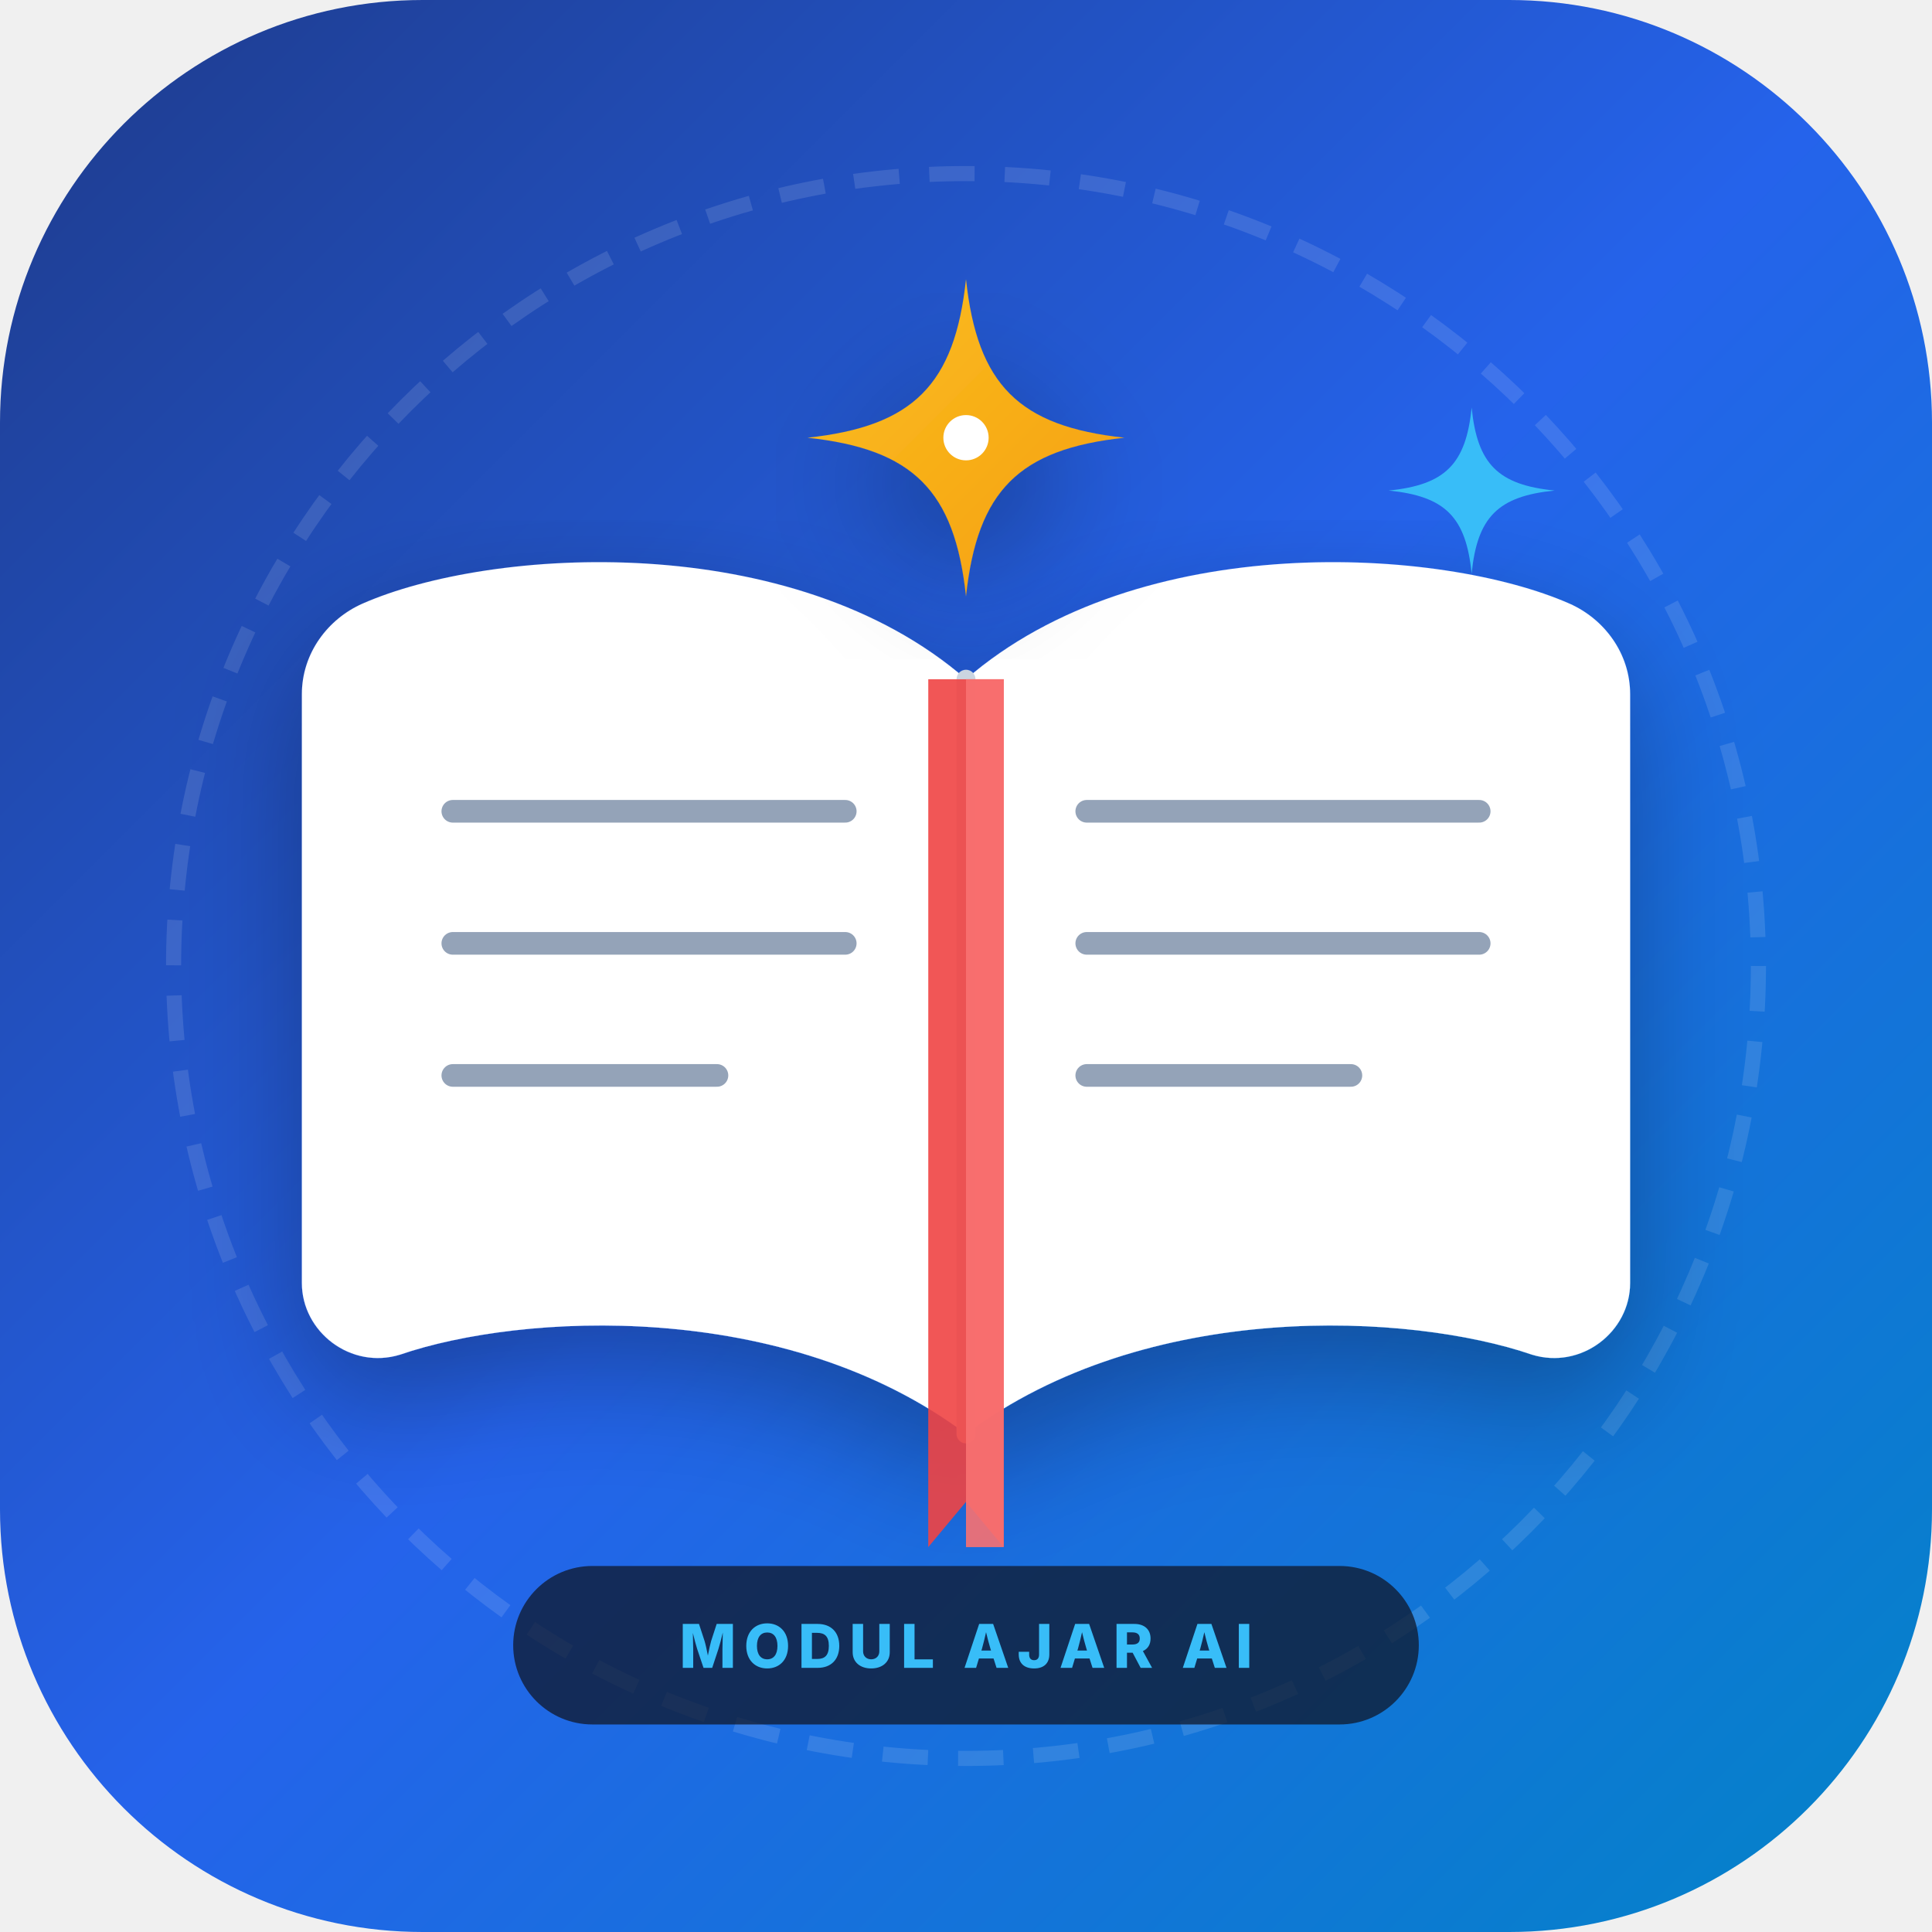
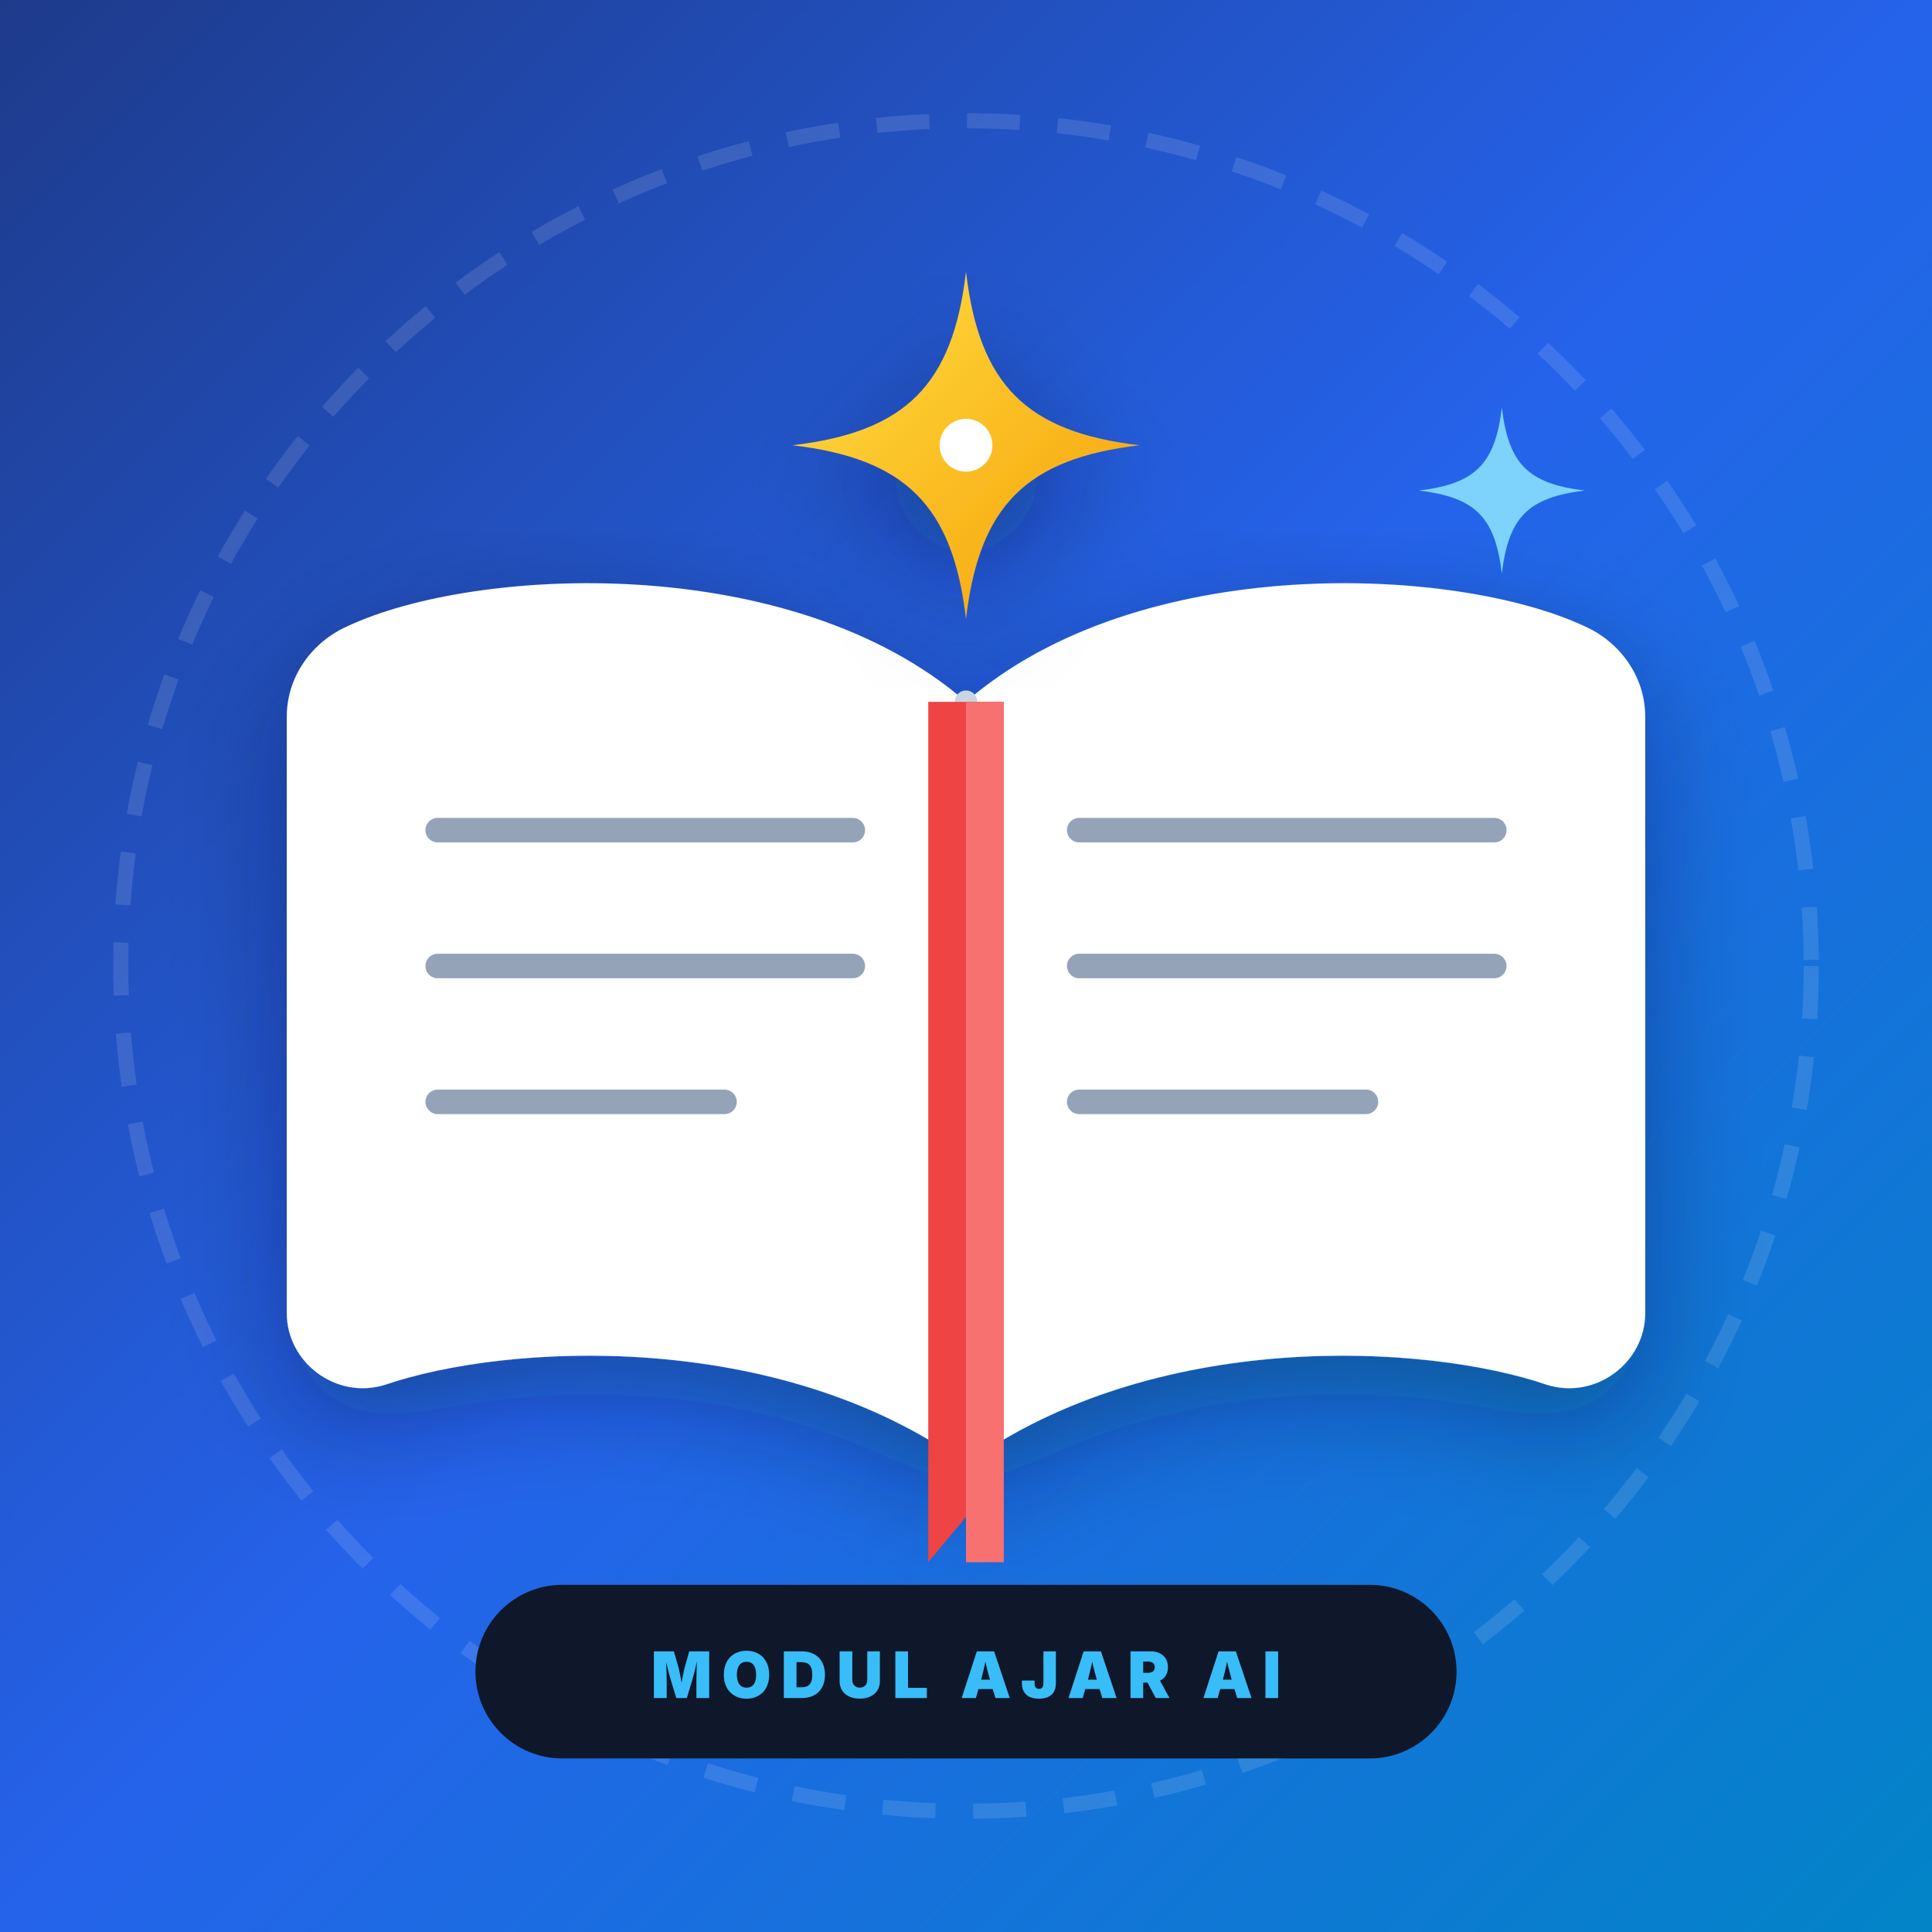
<svg xmlns="http://www.w3.org/2000/svg" viewBox="0 0 512 512" width="512" height="512">
  <defs>
    <linearGradient id="bgGrad" x1="0%" y1="0%" x2="100%" y2="100%">
      <stop offset="0%" stop-color="#1e3a8a" />
      <stop offset="50%" stop-color="#2563eb" />
      <stop offset="100%" stop-color="#0284c7" />
    </linearGradient>
    <linearGradient id="goldGrad" x1="0%" y1="0%" x2="100%" y2="100%">
-       <stop offset="0%" stop-color="#fbbf24" />
+       <stop offset="0%" stop-color="#fde047" />
+       <stop offset="50%" stop-color="#fbbf24" />
      <stop offset="100%" stop-color="#f59e0b" />
    </linearGradient>
    <filter id="shadow" x="-10%" y="-10%" width="130%" height="130%">
-       <feDropShadow dx="0" dy="12" stdDeviation="16" flood-opacity="0.3" />
+       <feDropShadow dx="0" dy="10" stdDeviation="14" flood-color="#0f172a" flood-opacity="0.35" />
    </filter>
  </defs>
-   <rect width="512" height="512" rx="112" fill="url(#bgGrad)" />
-   <circle cx="256" cy="256" r="210" fill="none" stroke="rgba(255,255,255,0.12)" stroke-width="4" stroke-dasharray="12 8" />
+   <rect width="512" height="512" fill="url(#bgGrad)" />
+   <circle cx="256" cy="256" r="224" fill="none" stroke="rgba(255,255,255,0.12)" stroke-width="4" stroke-dasharray="14 10" />
  <g filter="url(#shadow)">
-     <path d="M256 180 C210 140, 130 145, 96 160 C87 164, 80 173, 80 184 L80 340 C80 353, 93 363, 106 359 C138 348, 208 344, 256 380 C304 344, 374 348, 406 359 C419 363, 432 353, 432 340 L432 184 C432 173, 425 164, 416 160 C382 145, 302 140, 256 180 Z" fill="#ffffff" />
-     <path d="M256 180 L256 380" stroke="#cbd5e1" stroke-width="5" stroke-linecap="round" />
-     <path d="M120 215 L224 215 M120 250 L224 250 M120 285 L190 285" stroke="#94a3b8" stroke-width="6" stroke-linecap="round" />
-     <path d="M288 215 L392 215 M288 250 L392 250 M288 285 L358 285" stroke="#94a3b8" stroke-width="6" stroke-linecap="round" />
+     <path d="M256 186 C210 146, 126 150, 92 166 C83 170, 76 179, 76 190 L76 348 C76 361, 89 371, 102 367 C134 356, 206 352, 256 388 C306 352, 378 356, 410 367 C423 371, 436 361, 436 348 L436 190 C436 179, 429 170, 420 166 C386 150, 302 146, 256 186 Z" fill="#ffffff" />
+     <path d="M256 186 L256 388" stroke="#cbd5e1" stroke-width="6" stroke-linecap="round" />
+     <path d="M116 220 L226 220 M116 256 L226 256 M116 292 L192 292" stroke="#94a3b8" stroke-width="6.5" stroke-linecap="round" />
+     <path d="M286 220 L396 220 M286 256 L396 256 M286 292 L362 292" stroke="#94a3b8" stroke-width="6.5" stroke-linecap="round" />
  </g>
-   <g transform="translate(256, 116)" filter="url(#shadow)">
-     <path d="M0 -42 C3 -14, 14 -3, 42 0 C14 3, 3 14, 0 42 C-3 14, -14 3, -42 0 C-14 -3, -3 -14, 0 -42 Z" fill="url(#goldGrad)" />
-     <circle cx="0" cy="0" r="6" fill="#ffffff" />
+   <g transform="translate(256, 118)" filter="url(#shadow)">
+     <path d="M0 -46 C3.5 -16, 16 -3.5, 46 0 C16 3.5, 3.5 16, 0 46 C-3.5 16, -16 3.5, -46 0 C-16 -3.5, -3.5 -16, 0 -46 Z" fill="url(#goldGrad)" />
+     <circle cx="0" cy="0" r="7" fill="#ffffff" />
  </g>
-   <g transform="translate(390, 130)">
-     <path d="M0 -22 C1.5 -7, 7 -1.5, 22 0 C7 1.5, 1.5 7, 0 22 C-1.5 7, -7 1.5, -22 0 C-7 -1.5, -1.5 -7, 0 -22 Z" fill="#38bdf8" />
+   <g transform="translate(398, 130)">
+     <path d="M0 -22 C1.8 -7, 7 -1.8, 22 0 C7 1.8, 1.8 7, 0 22 C-1.8 7, -7 1.8, -22 0 C-7 -1.8, -1.8 -7, 0 -22 Z" fill="#7dd3fc" />
  </g>
-   <path d="M246 180 L246 410 L256 398 L266 410 L266 180 Z" fill="#ef4444" opacity="0.9" />
-   <path d="M256 180 L256 410 L266 410 L266 180 Z" fill="#f87171" opacity="0.9" />
-   <rect x="136" y="415" width="240" height="42" rx="21" fill="rgba(15, 23, 42, 0.75)" />
-   <text x="256" y="442" fill="#38bdf8" font-family="system-ui, -apple-system, sans-serif" font-size="16" font-weight="800" text-anchor="middle" letter-spacing="2">MODUL AJAR AI</text>
+   <path d="M246 186 L246 414 L256 402 L266 414 L266 186 Z" fill="#ef4444" />
+   <path d="M256 186 L256 414 L266 414 L266 186 Z" fill="#f87171" />
+   <rect x="126" y="420" width="260" height="46" rx="23" fill="#0f172a" />
+   <text x="256" y="450" fill="#38bdf8" font-family="system-ui, -apple-system, sans-serif" font-size="17" font-weight="900" text-anchor="middle" letter-spacing="2.5">MODUL AJAR AI</text>
</svg>
